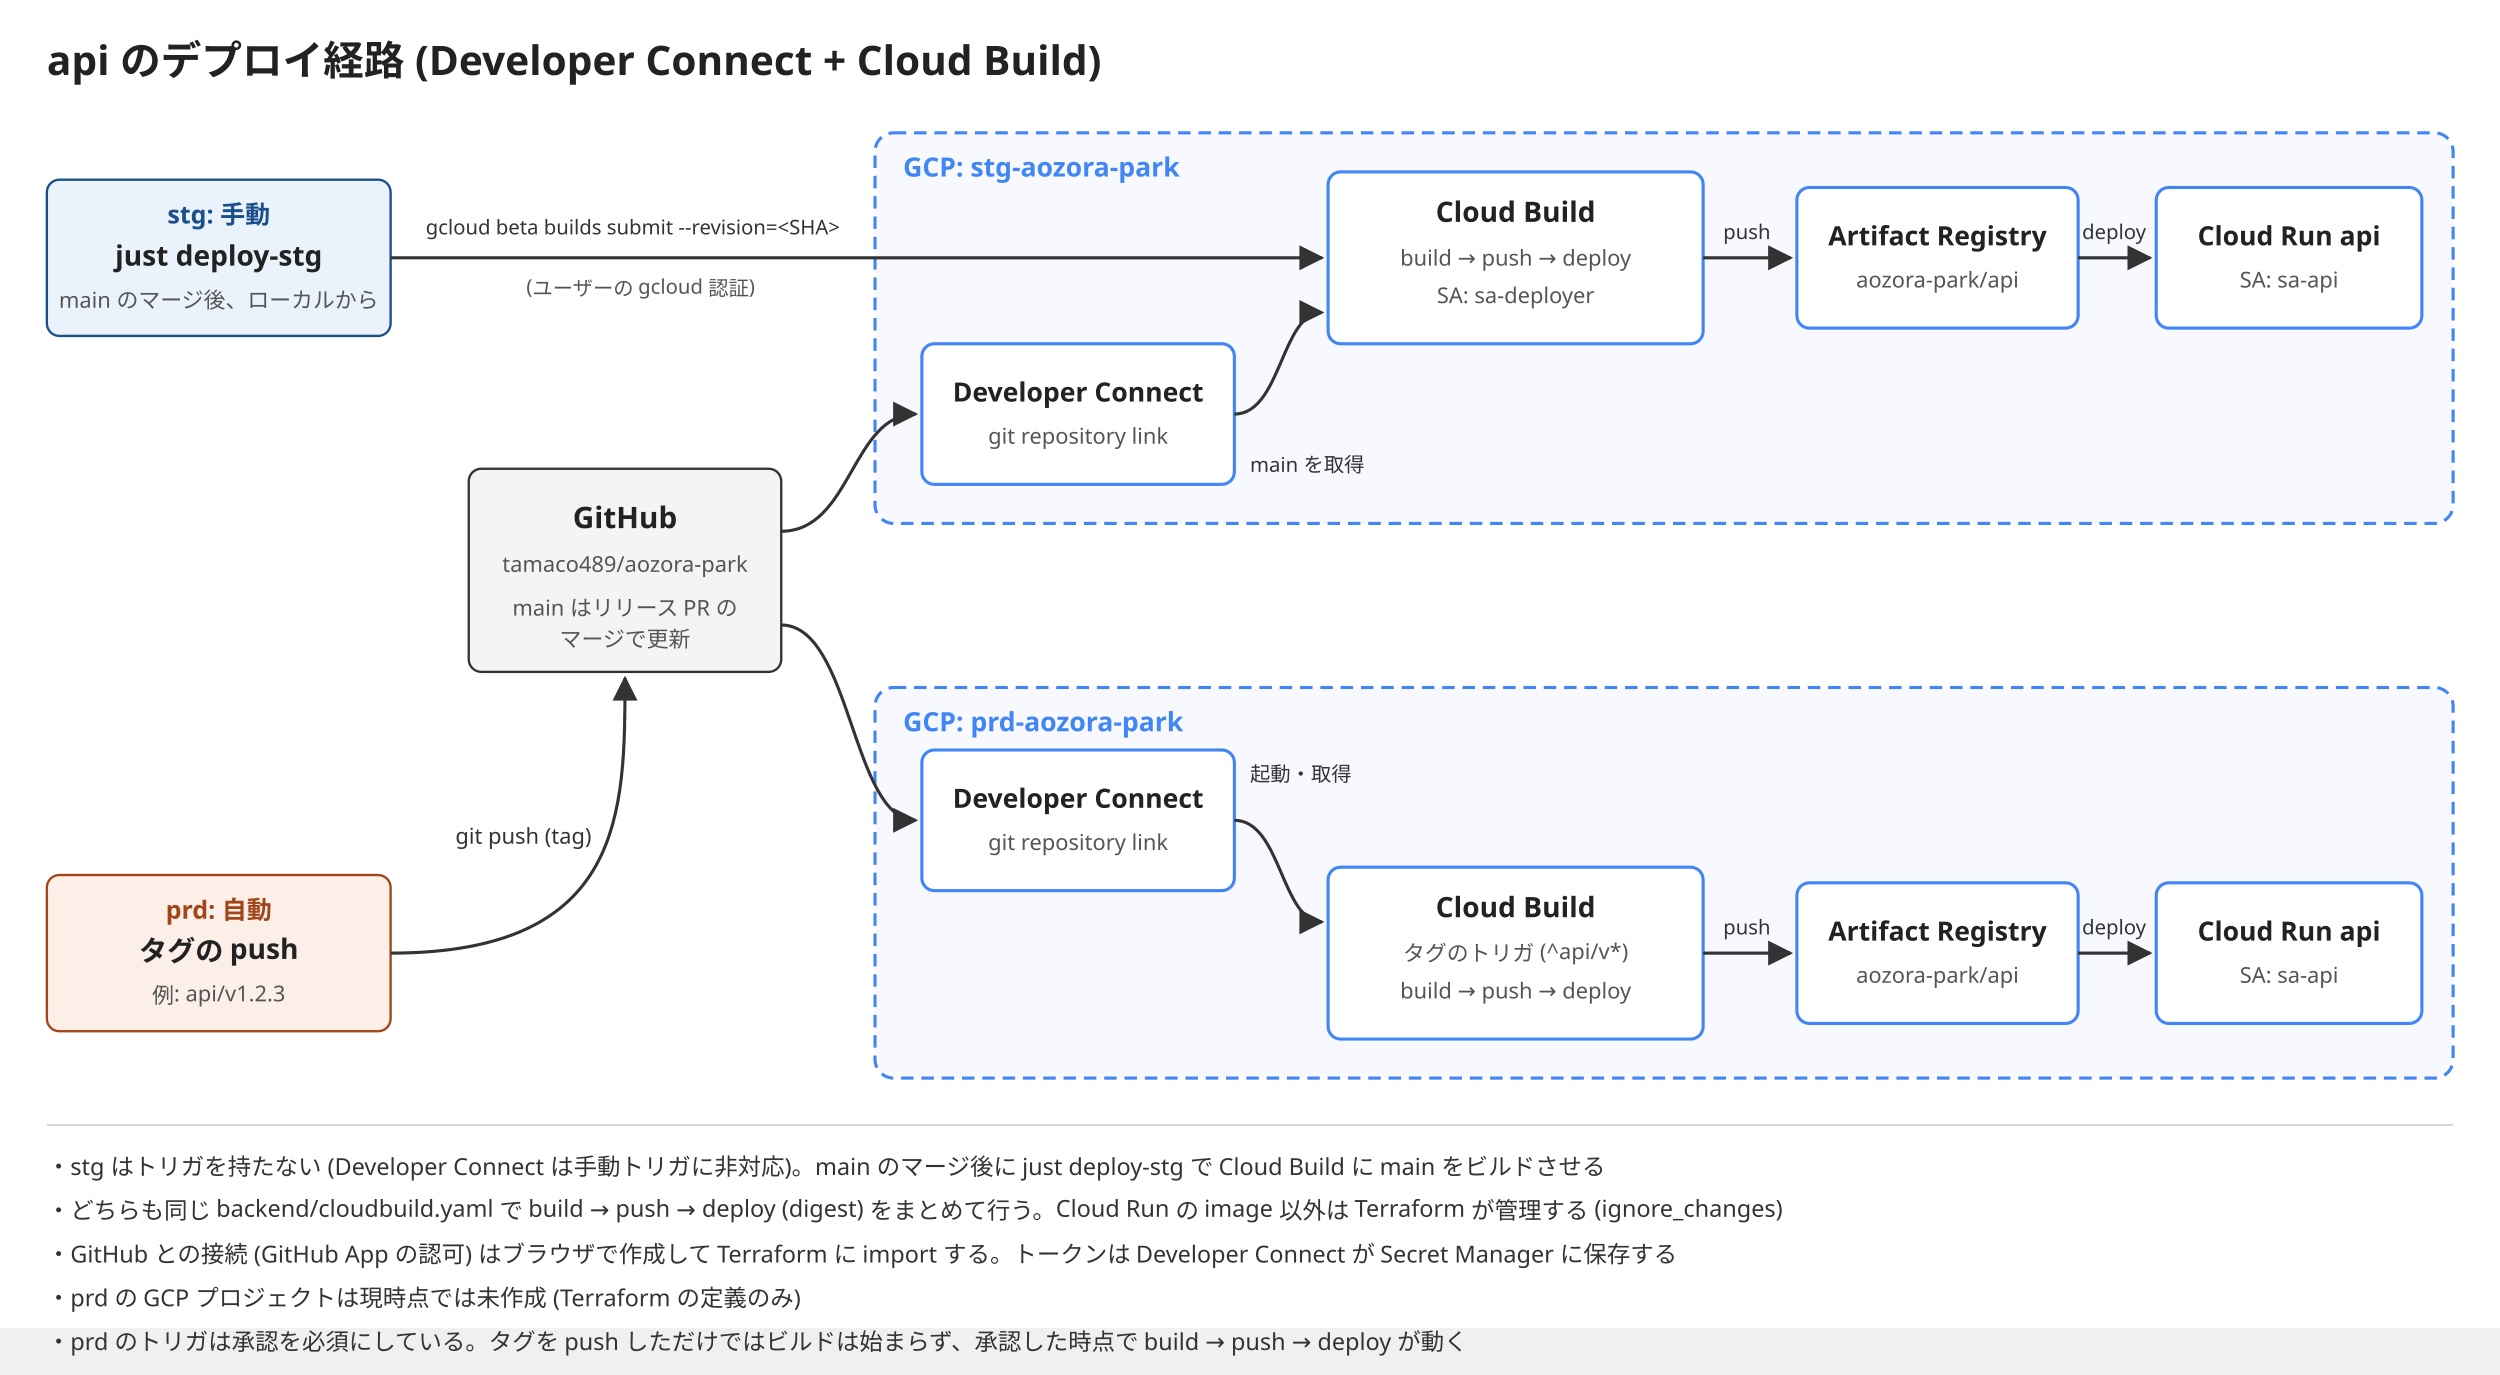
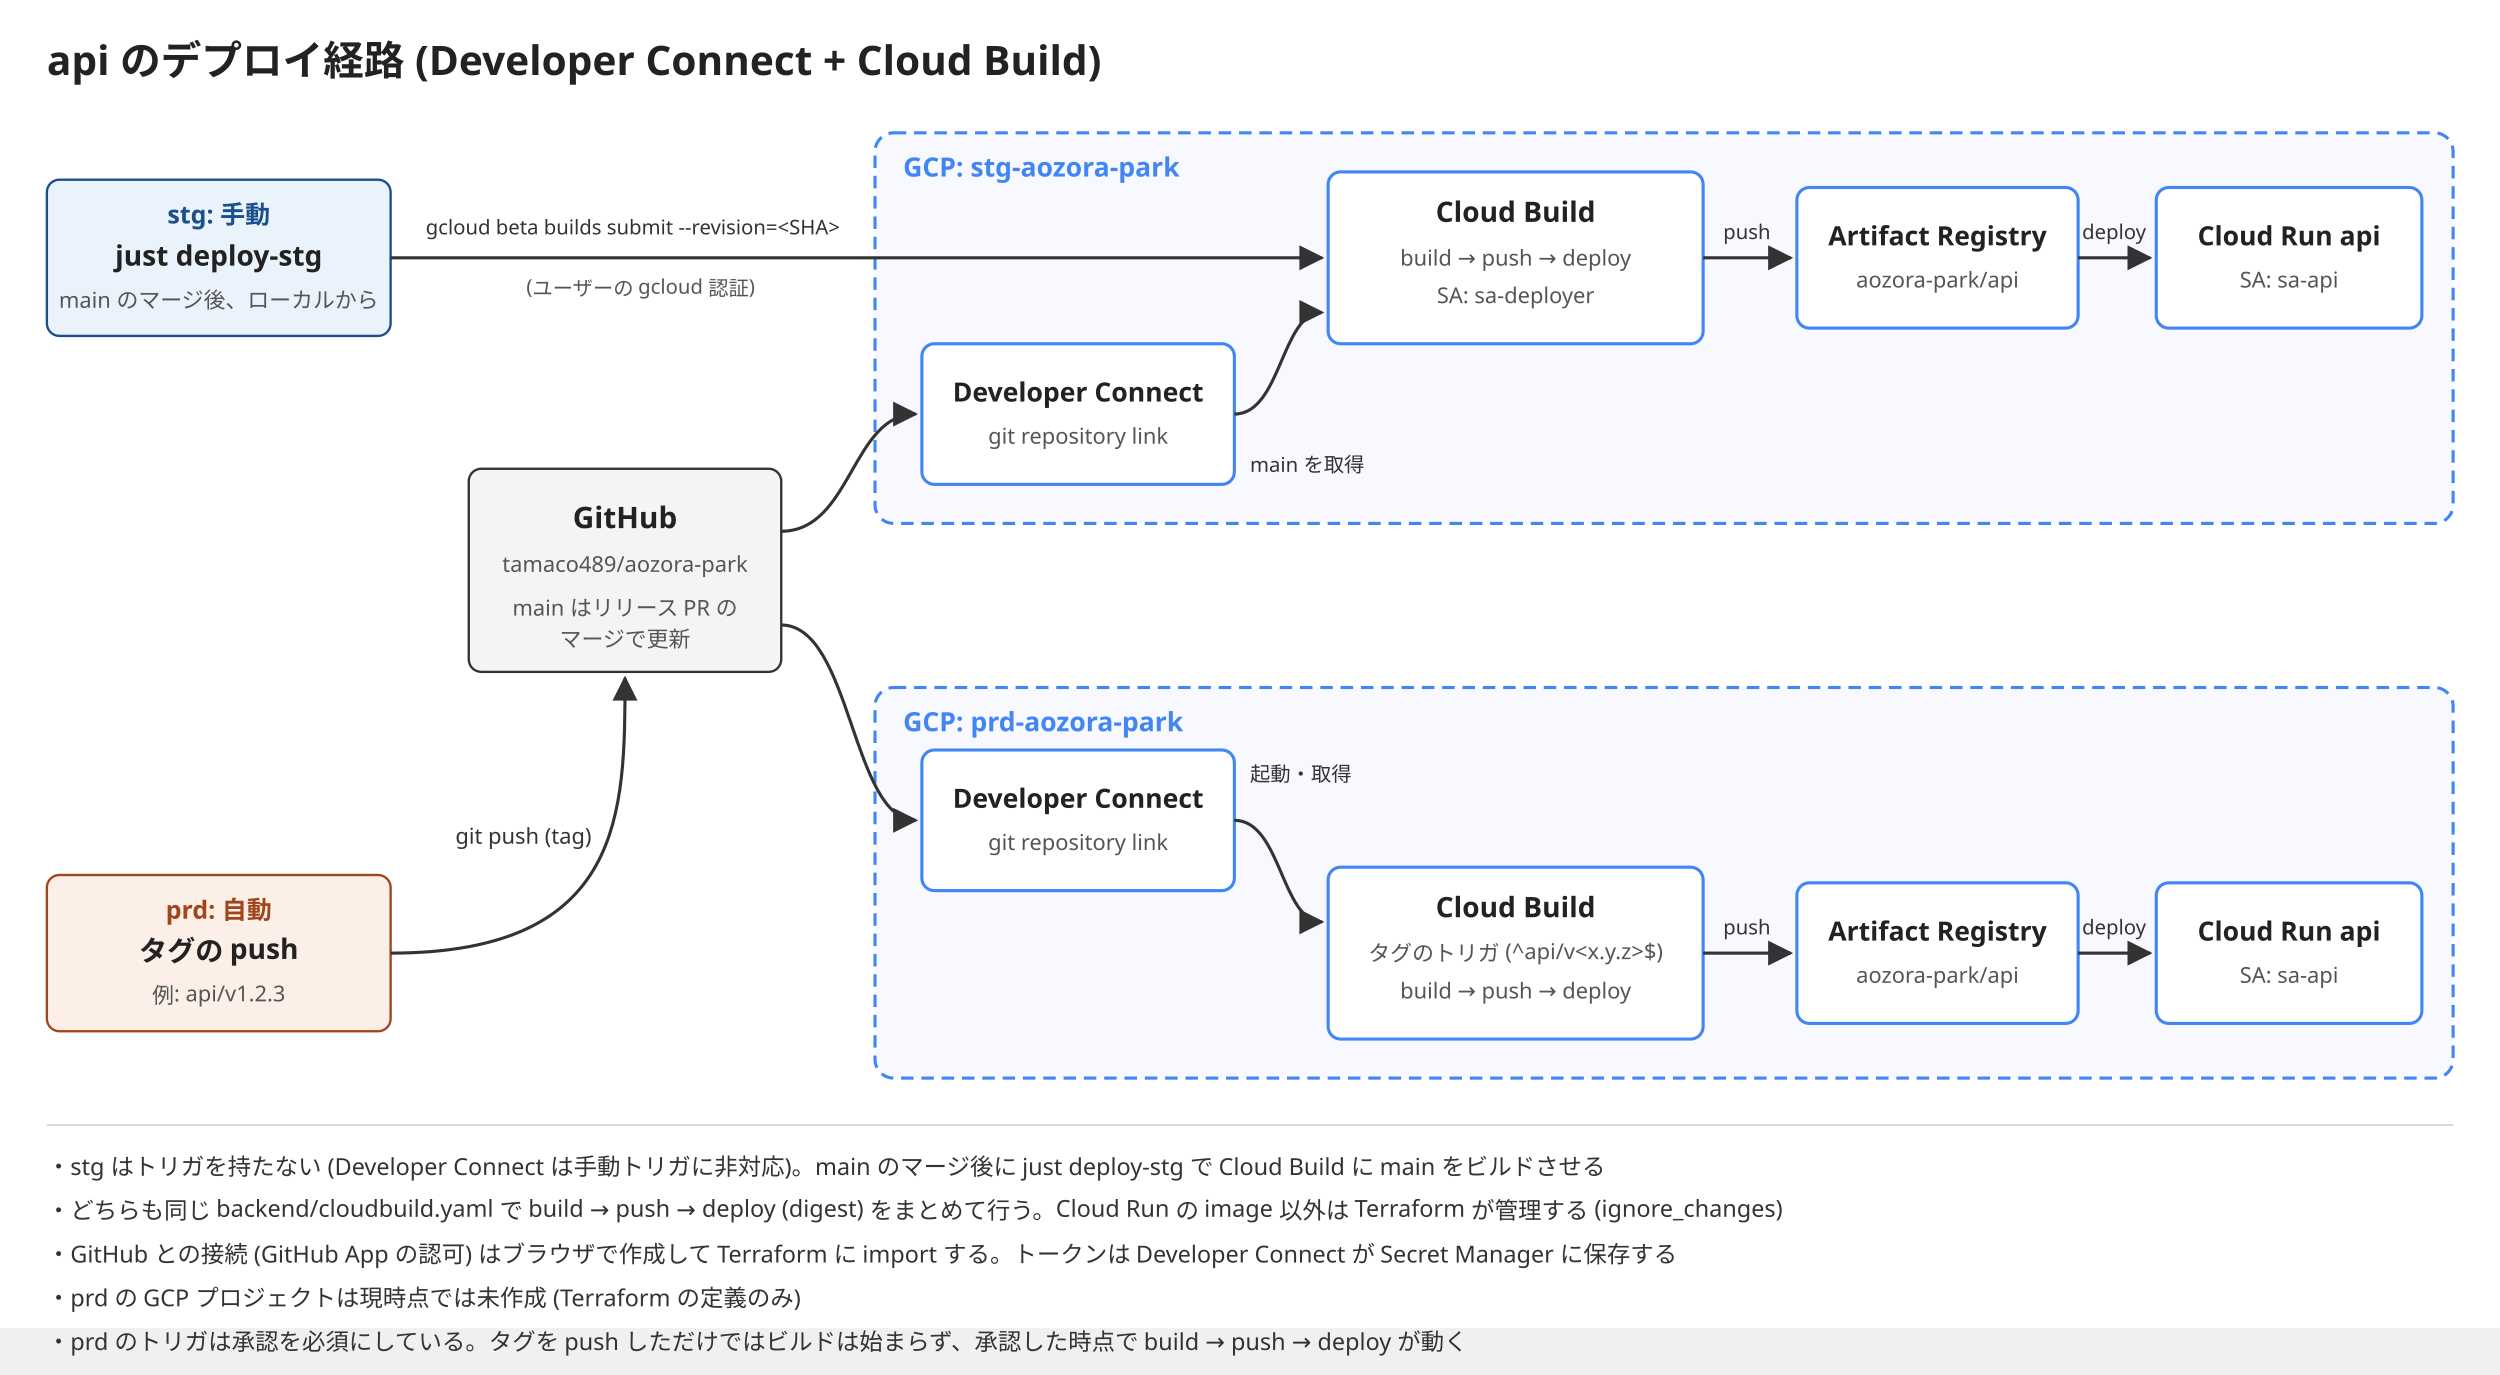
<svg xmlns="http://www.w3.org/2000/svg" width="1600" height="880" viewBox="0 0 1600 880" font-family="'Hiragino Sans', 'Hiragino Kaku Gothic ProN', 'Noto Sans JP', sans-serif">
  <defs>
    <marker id="arrow" viewBox="0 0 10 10" refX="9" refY="5" markerWidth="8" markerHeight="8" orient="auto-start-reverse">
      <path d="M 0 0 L 10 5 L 0 10 z" fill="#333" />
    </marker>
  </defs>
  <rect width="1600" height="850" fill="#ffffff" />
  <text x="30" y="48" font-size="26" font-weight="bold" fill="#222">api のデプロイ経路 (Developer Connect + Cloud Build)</text>
  <rect x="560" y="85" width="1010" height="250" rx="12" fill="#f7f9ff" stroke="#4285f4" stroke-width="2" stroke-dasharray="8 5" />
  <text x="578" y="113" font-size="17" font-weight="bold" fill="#4285f4">GCP: stg-aozora-park</text>
  <rect x="560" y="440" width="1010" height="250" rx="12" fill="#f7f9ff" stroke="#4285f4" stroke-width="2" stroke-dasharray="8 5" />
  <text x="578" y="468" font-size="17" font-weight="bold" fill="#4285f4">GCP: prd-aozora-park</text>
  <rect x="30" y="115" width="220" height="100" rx="8" fill="#eaf2fb" stroke="#1a4f8b" stroke-width="1.5" />
  <text x="140" y="143" font-size="16" font-weight="bold" text-anchor="middle" fill="#1a4f8b">stg: 手動</text>
  <text x="140" y="170" font-size="18" font-weight="bold" text-anchor="middle" fill="#222">just deploy-stg</text>
  <text x="140" y="197" font-size="14" text-anchor="middle" fill="#555">main のマージ後、ローカルから</text>
  <rect x="30" y="560" width="220" height="100" rx="8" fill="#fcefe8" stroke="#a0461b" stroke-width="1.5" />
  <text x="140" y="588" font-size="16" font-weight="bold" text-anchor="middle" fill="#a0461b">prd: 自動</text>
  <text x="140" y="615" font-size="18" font-weight="bold" text-anchor="middle" fill="#222">タグの push</text>
  <text x="140" y="642" font-size="14" text-anchor="middle" fill="#555">例: api/v1.2.3</text>
  <rect x="300" y="300" width="200" height="130" rx="8" fill="#f4f4f4" stroke="#333" stroke-width="1.5" />
  <text x="400" y="338" font-size="19" font-weight="bold" text-anchor="middle" fill="#222">GitHub</text>
  <text x="400" y="366" font-size="14" text-anchor="middle" fill="#555">tamaco489/aozora-park</text>
  <text x="400" y="394" font-size="14" text-anchor="middle" fill="#555">main はリリース PR の</text>
  <text x="400" y="414" font-size="14" text-anchor="middle" fill="#555">マージで更新</text>
  <rect x="590" y="220" width="200" height="90" rx="8" fill="#fff" stroke="#4285f4" stroke-width="2" />
  <text x="690" y="257" font-size="17" font-weight="bold" text-anchor="middle" fill="#222">Developer Connect</text>
  <text x="690" y="284" font-size="14" text-anchor="middle" fill="#555">git repository link</text>
  <rect x="850" y="110" width="240" height="110" rx="8" fill="#fff" stroke="#4285f4" stroke-width="2" />
  <text x="970" y="142" font-size="18" font-weight="bold" text-anchor="middle" fill="#222">Cloud Build</text>
  <text x="970" y="170" font-size="14" text-anchor="middle" fill="#555">build → push → deploy</text>
  <text x="970" y="194" font-size="14" text-anchor="middle" fill="#555">SA: sa-deployer</text>
  <rect x="1150" y="120" width="180" height="90" rx="8" fill="#fff" stroke="#4285f4" stroke-width="2" />
  <text x="1240" y="157" font-size="17" font-weight="bold" text-anchor="middle" fill="#222">Artifact Registry</text>
  <text x="1240" y="184" font-size="14" text-anchor="middle" fill="#555">aozora-park/api</text>
  <rect x="1380" y="120" width="170" height="90" rx="8" fill="#fff" stroke="#4285f4" stroke-width="2" />
  <text x="1465" y="157" font-size="17" font-weight="bold" text-anchor="middle" fill="#222">Cloud Run api</text>
  <text x="1465" y="184" font-size="14" text-anchor="middle" fill="#555">SA: sa-api</text>
  <rect x="590" y="480" width="200" height="90" rx="8" fill="#fff" stroke="#4285f4" stroke-width="2" />
  <text x="690" y="517" font-size="17" font-weight="bold" text-anchor="middle" fill="#222">Developer Connect</text>
  <text x="690" y="544" font-size="14" text-anchor="middle" fill="#555">git repository link</text>
  <rect x="850" y="555" width="240" height="110" rx="8" fill="#fff" stroke="#4285f4" stroke-width="2" />
  <text x="970" y="587" font-size="18" font-weight="bold" text-anchor="middle" fill="#222">Cloud Build</text>
-   <text x="970" y="615" font-size="14" text-anchor="middle" fill="#555">タグのトリガ (^api/v*)</text>
+   <text x="970" y="615" font-size="14" text-anchor="middle" fill="#555">タグのトリガ (^api/v&lt;x.y.z&gt;$)</text>
  <text x="970" y="639" font-size="14" text-anchor="middle" fill="#555">build → push → deploy</text>
  <rect x="1150" y="565" width="180" height="90" rx="8" fill="#fff" stroke="#4285f4" stroke-width="2" />
  <text x="1240" y="602" font-size="17" font-weight="bold" text-anchor="middle" fill="#222">Artifact Registry</text>
  <text x="1240" y="629" font-size="14" text-anchor="middle" fill="#555">aozora-park/api</text>
  <rect x="1380" y="565" width="170" height="90" rx="8" fill="#fff" stroke="#4285f4" stroke-width="2" />
  <text x="1465" y="602" font-size="17" font-weight="bold" text-anchor="middle" fill="#222">Cloud Run api</text>
  <text x="1465" y="629" font-size="14" text-anchor="middle" fill="#555">SA: sa-api</text>
  <g stroke="#333" stroke-width="2" fill="none" marker-end="url(#arrow)">
    <line x1="250" y1="165" x2="846" y2="165" />
    <path d="M 500 340 C 545 340, 545 265, 586 265" />
    <path d="M 500 400 C 545 400, 545 525, 586 525" />
    <path d="M 790 265 C 820 265, 820 200, 846 200" />
    <path d="M 790 525 C 820 525, 820 590, 846 590" />
    <path d="M 250 610 C 400 610, 400 520, 400 434" />
    <line x1="1090" y1="165" x2="1146" y2="165" />
    <line x1="1330" y1="165" x2="1376" y2="165" />
    <line x1="1090" y1="610" x2="1146" y2="610" />
    <line x1="1330" y1="610" x2="1376" y2="610" />
  </g>
  <text x="405" y="150" font-size="13" text-anchor="middle" fill="#333">gcloud beta builds submit --revision=&lt;SHA&gt;</text>
  <text x="410" y="188" font-size="13" text-anchor="middle" fill="#555">(ユーザーの gcloud 認証)</text>
  <text x="800" y="302" font-size="13" fill="#333">main を取得</text>
  <text x="800" y="500" font-size="13" fill="#333">起動・取得</text>
  <text x="335" y="540" font-size="14" text-anchor="middle" fill="#333">git push (tag)</text>
  <text x="1118" y="153" font-size="13" text-anchor="middle" fill="#333">push</text>
  <text x="1353" y="153" font-size="13" text-anchor="middle" fill="#333">deploy</text>
  <text x="1118" y="598" font-size="13" text-anchor="middle" fill="#333">push</text>
  <text x="1353" y="598" font-size="13" text-anchor="middle" fill="#333">deploy</text>
  <line x1="30" y1="720" x2="1570" y2="720" stroke="#ccc" stroke-width="1" />
  <text x="30" y="752" font-size="15" fill="#333">・stg はトリガを持たない (Developer Connect は手動トリガに非対応)。main のマージ後に just deploy-stg で Cloud Build に main をビルドさせる</text>
  <text x="30" y="780" font-size="15" fill="#333">・どちらも同じ backend/cloudbuild.yaml で build → push → deploy (digest) をまとめて行う。Cloud Run の image 以外は Terraform が管理する (ignore_changes)</text>
  <text x="30" y="808" font-size="15" fill="#333">・GitHub との接続 (GitHub App の認可) はブラウザで作成して Terraform に import する。トークンは Developer Connect が Secret Manager に保存する</text>
  <text x="30" y="836" font-size="15" fill="#333">・prd の GCP プロジェクトは現時点では未作成 (Terraform の定義のみ)</text>
  <text x="30" y="864" font-size="15" fill="#333">・prd のトリガは承認を必須にしている。タグを push しただけではビルドは始まらず、承認した時点で build → push → deploy が動く</text>
</svg>
